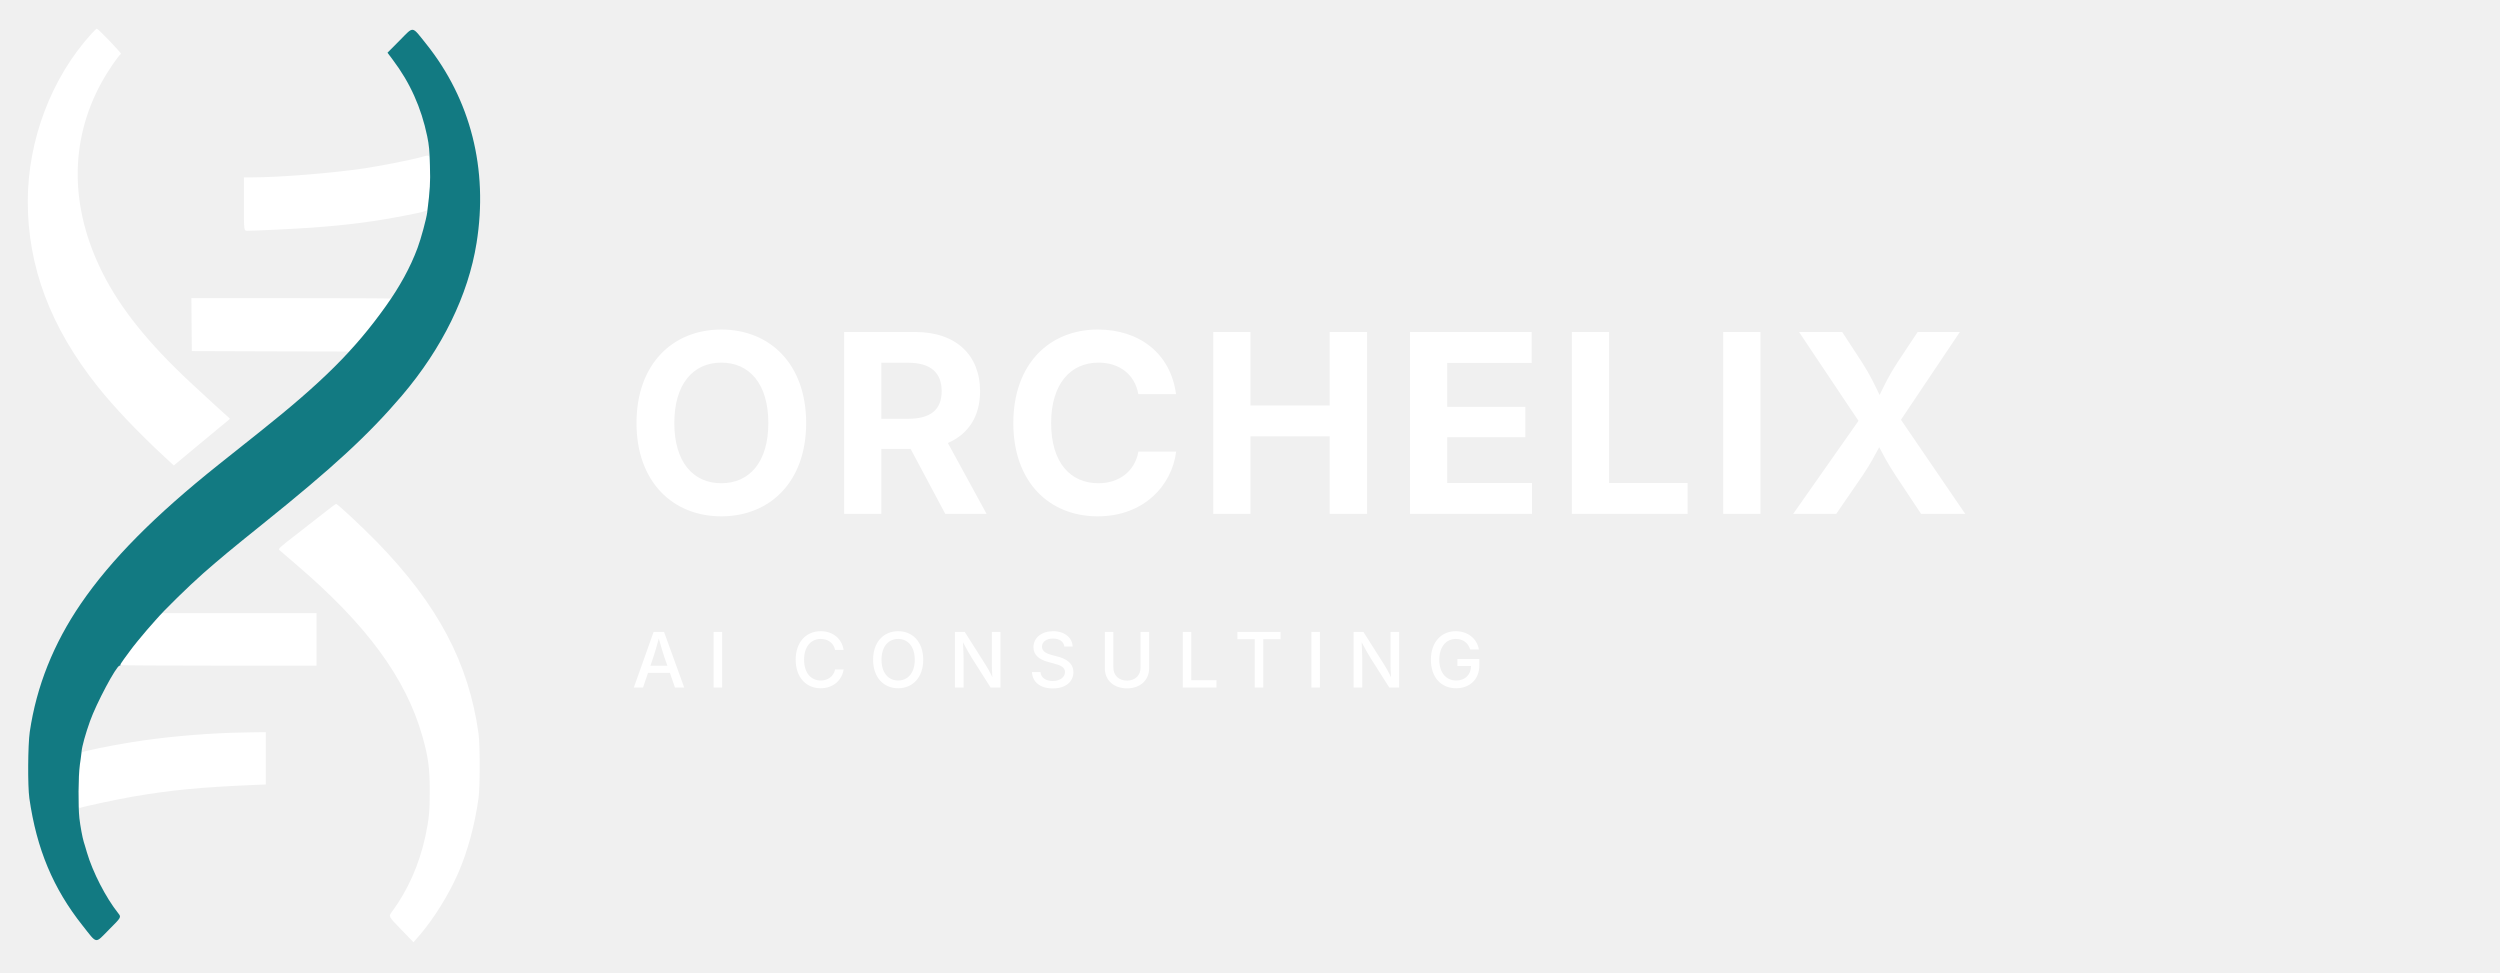
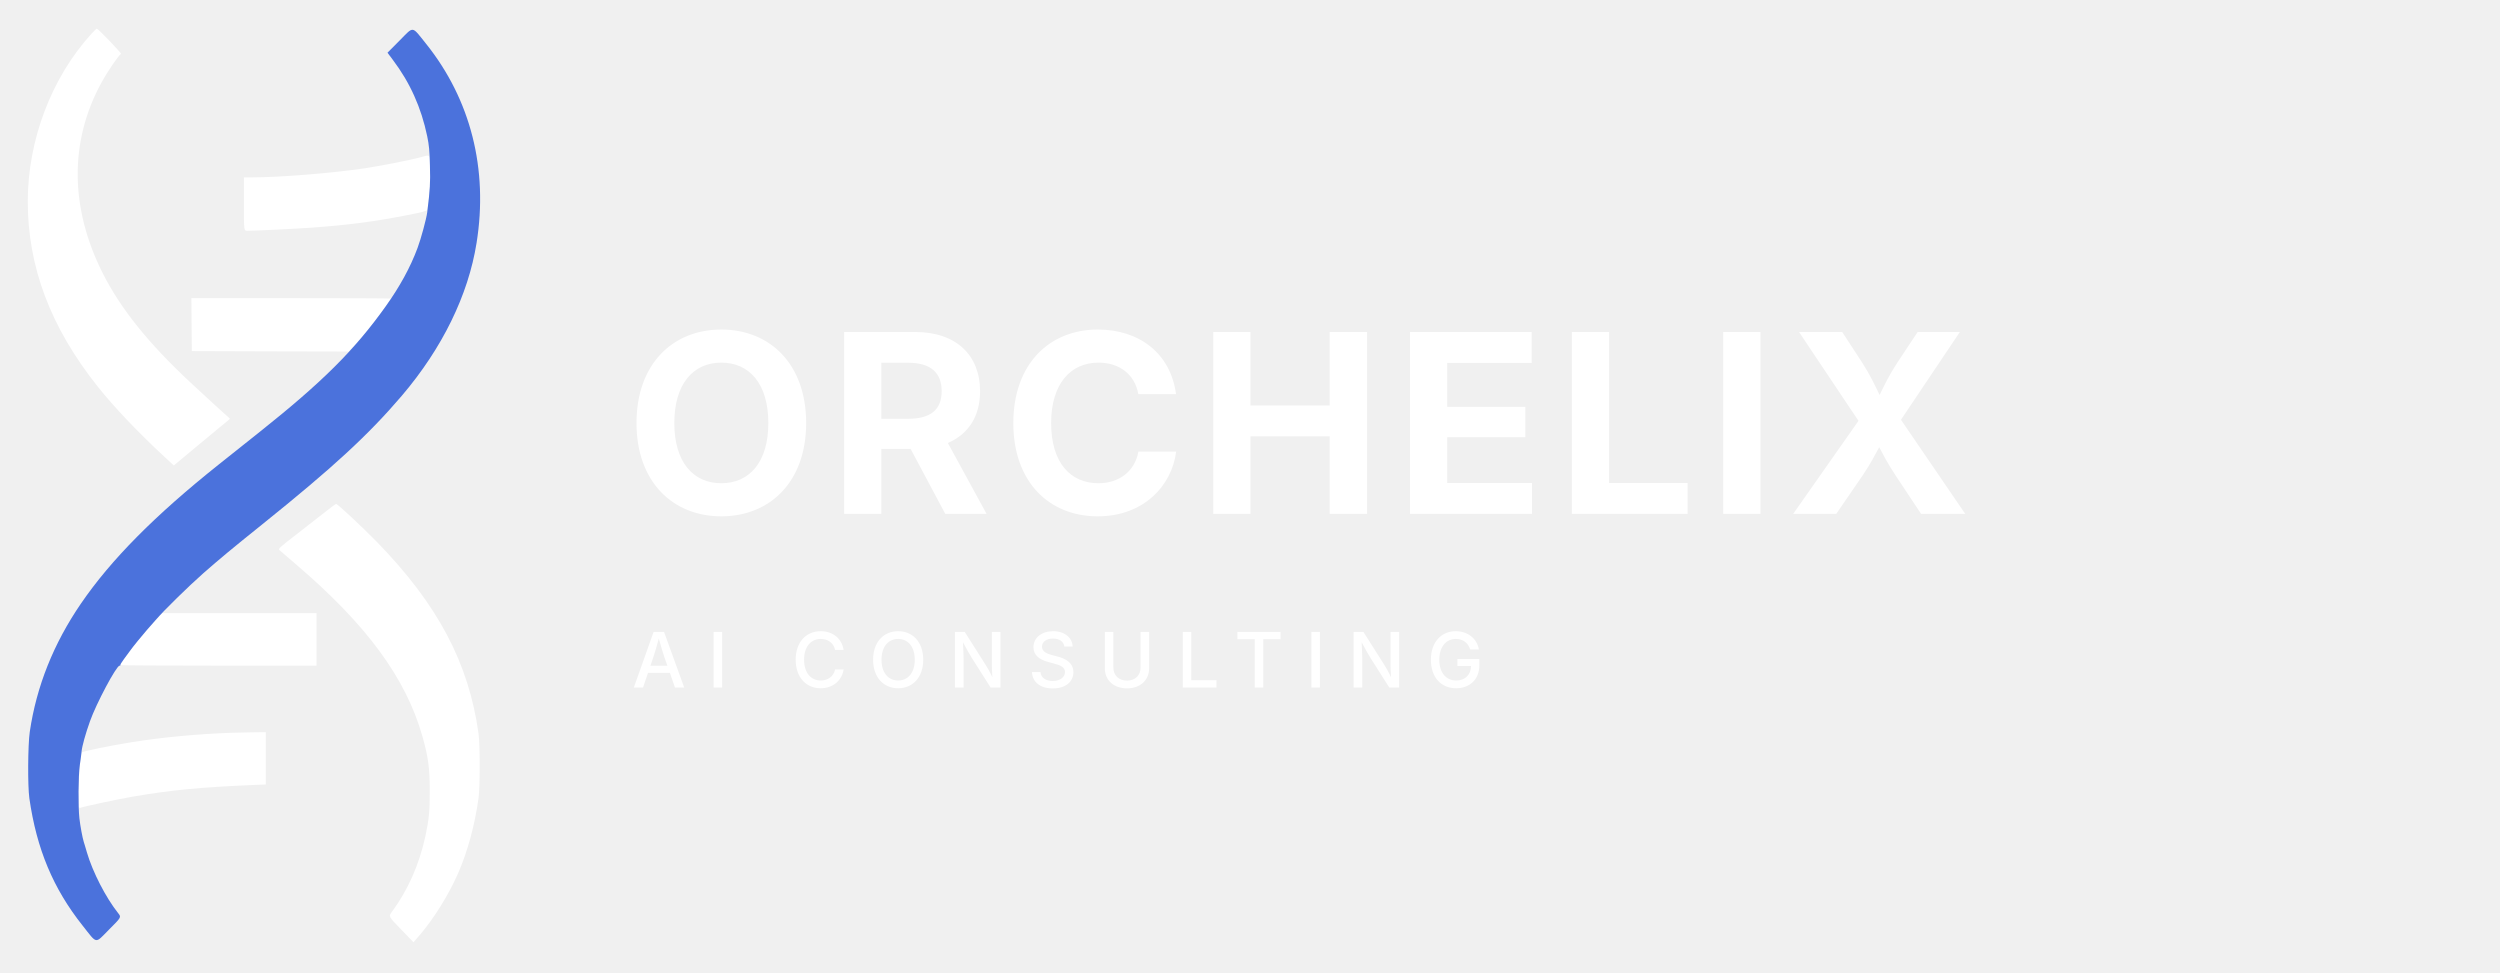
<svg xmlns="http://www.w3.org/2000/svg" viewBox="0 0 720 280" role="img" aria-label="Orchelix AI Consulting">
  <g transform="translate(8,8) scale(0.252)">
    <g fill="#ffffff" transform="translate(0,1045) scale(0.1,-0.1)">
      <path d="M729 10383 c-457 -501 -729 -1215 -729 -1918 0 -749 261 -1439 798 -2114 185 -233 462 -524 754 -795 l117 -108 208 173 c324 270 376 312 407 337 16 12 27 24 25 26 -23 18 -296 269 -453 415 -480 448 -795 841 -1000 1247 -377 750 -381 1512 -10 2185 65 118 189 300 219 321 9 7 -261 288 -276 288 -4 0 -31 -26 -60 -57z M4485 8969 c-109 -30 -449 -97 -628 -124 -375 -56 -978 -105 -1304 -105 l-83 0 0 -305 c0 -305 0 -305 38 -305 95 0 538 22 727 35 419 30 721 69 1087 141 181 35 238 50 243 63 16 41 35 302 34 454 -2 193 8 179 -114 146z M1872 7058 l3 -303 897 -3 896 -2 55 57 c71 76 157 177 238 283 73 95 189 258 189 265 0 3 -513 5 -1140 5 l-1140 0 2 -302z M3415 4929 c-55 -44 -203 -159 -328 -256 -217 -168 -227 -177 -210 -193 10 -9 95 -82 188 -162 807 -689 1255 -1298 1445 -1965 66 -233 84 -364 84 -618 1 -234 -9 -334 -50 -525 -71 -326 -199 -614 -383 -864 -39 -52 -39 -52 104 -199 l143 -148 69 79 c161 187 330 458 438 702 112 255 194 557 237 870 17 128 17 605 0 730 -112 812 -466 1479 -1162 2194 -161 165 -452 437 -467 435 -4 0 -53 -36 -108 -80z M1465 3683 c-39 -43 -86 -96 -106 -118 -41 -46 -166 -199 -191 -236 -10 -13 -40 -54 -67 -91 -27 -36 -47 -69 -43 -72 3 -3 509 -6 1124 -6 l1118 0 0 300 0 300 -883 0 -883 0 -69 -77z M2330 2393 c-391 -14 -790 -51 -1150 -109 -226 -36 -553 -103 -561 -115 -32 -52 -56 -648 -26 -636 44 17 446 103 618 132 440 75 761 105 1362 131 l147 6 0 299 0 299 -157 -2 c-87 -1 -192 -3 -233 -5z" />
    </g>
-     <g fill="#127a82" transform="translate(0,1045) scale(0.1,-0.1)">
+     <g fill="#4b72dc" transform="translate(0,1045) scale(0.1,-0.1)">
      <path d="M4253 10308 l-142 -143 60 -80 c198 -262 326 -548 394 -875 21 -102 27 -164 31 -335 6 -201 2 -269 -31 -535 -10 -74 -70 -298 -110 -405 -83 -224 -203 -442 -366 -671 -355 -497 -719 -860 -1439 -1433 -135 -107 -344 -274 -465 -370 -734 -585 -1233 -1089 -1577 -1591 -314 -459 -508 -945 -585 -1465 -22 -150 -25 -619 -5 -760 83 -580 272 -1032 608 -1455 171 -216 139 -211 301 -48 143 143 143 143 107 188 -142 178 -293 473 -358 695 -15 50 -30 104 -36 120 -16 53 -39 178 -50 270 -15 138 -13 484 5 611 9 60 18 129 20 154 6 62 45 202 96 345 72 203 301 633 338 635 8 0 12 3 9 6 -4 3 16 36 43 72 27 37 57 78 67 91 25 37 150 190 191 236 20 22 65 74 101 115 100 116 371 381 546 536 198 173 314 270 674 559 808 649 1213 1022 1595 1470 462 543 759 1149 854 1746 135 842 -67 1639 -577 2276 -167 208 -137 204 -299 41z" />
    </g>
  </g>
  <g fill="#ffffff" font-family="Inter, ui-sans-serif, system-ui, sans-serif">
    <text x="180" y="148" font-size="72" font-weight="700" letter-spacing="0.04em">ORCHELIX</text>
    <text x="182" y="198" font-size="22" font-weight="500" letter-spacing="0.28em">AI CONSULTING</text>
  </g>
</svg>
